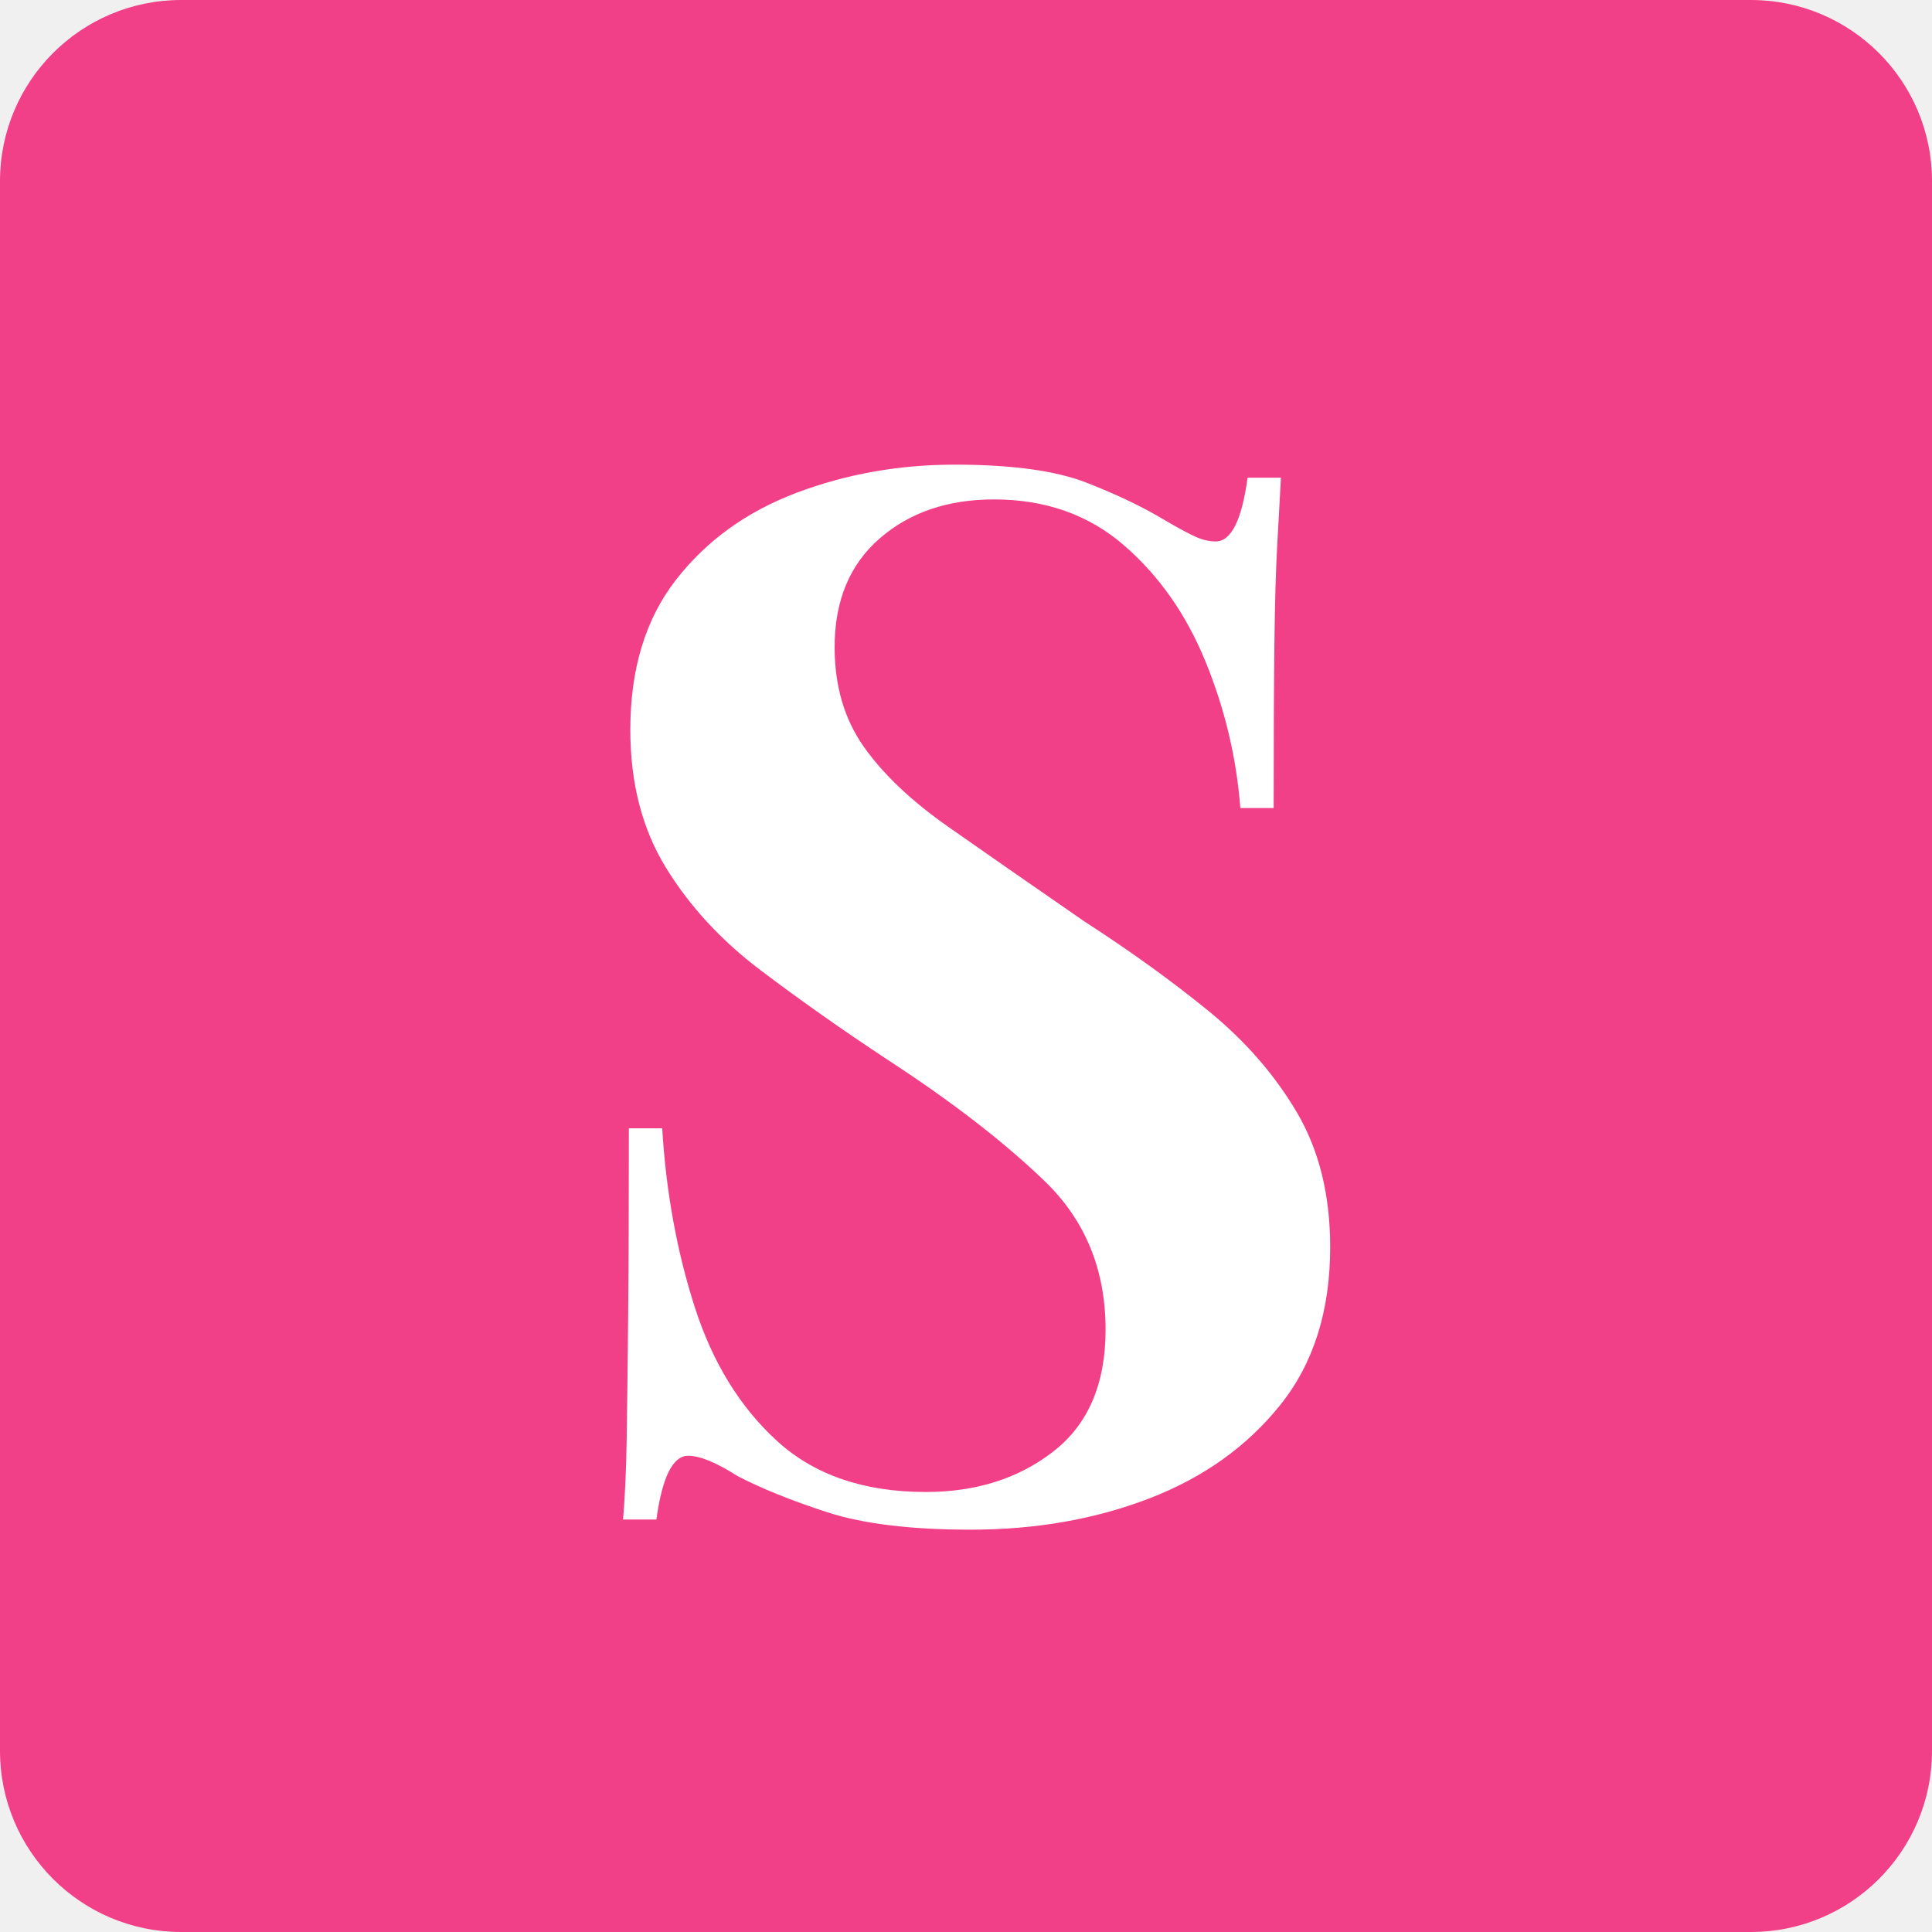
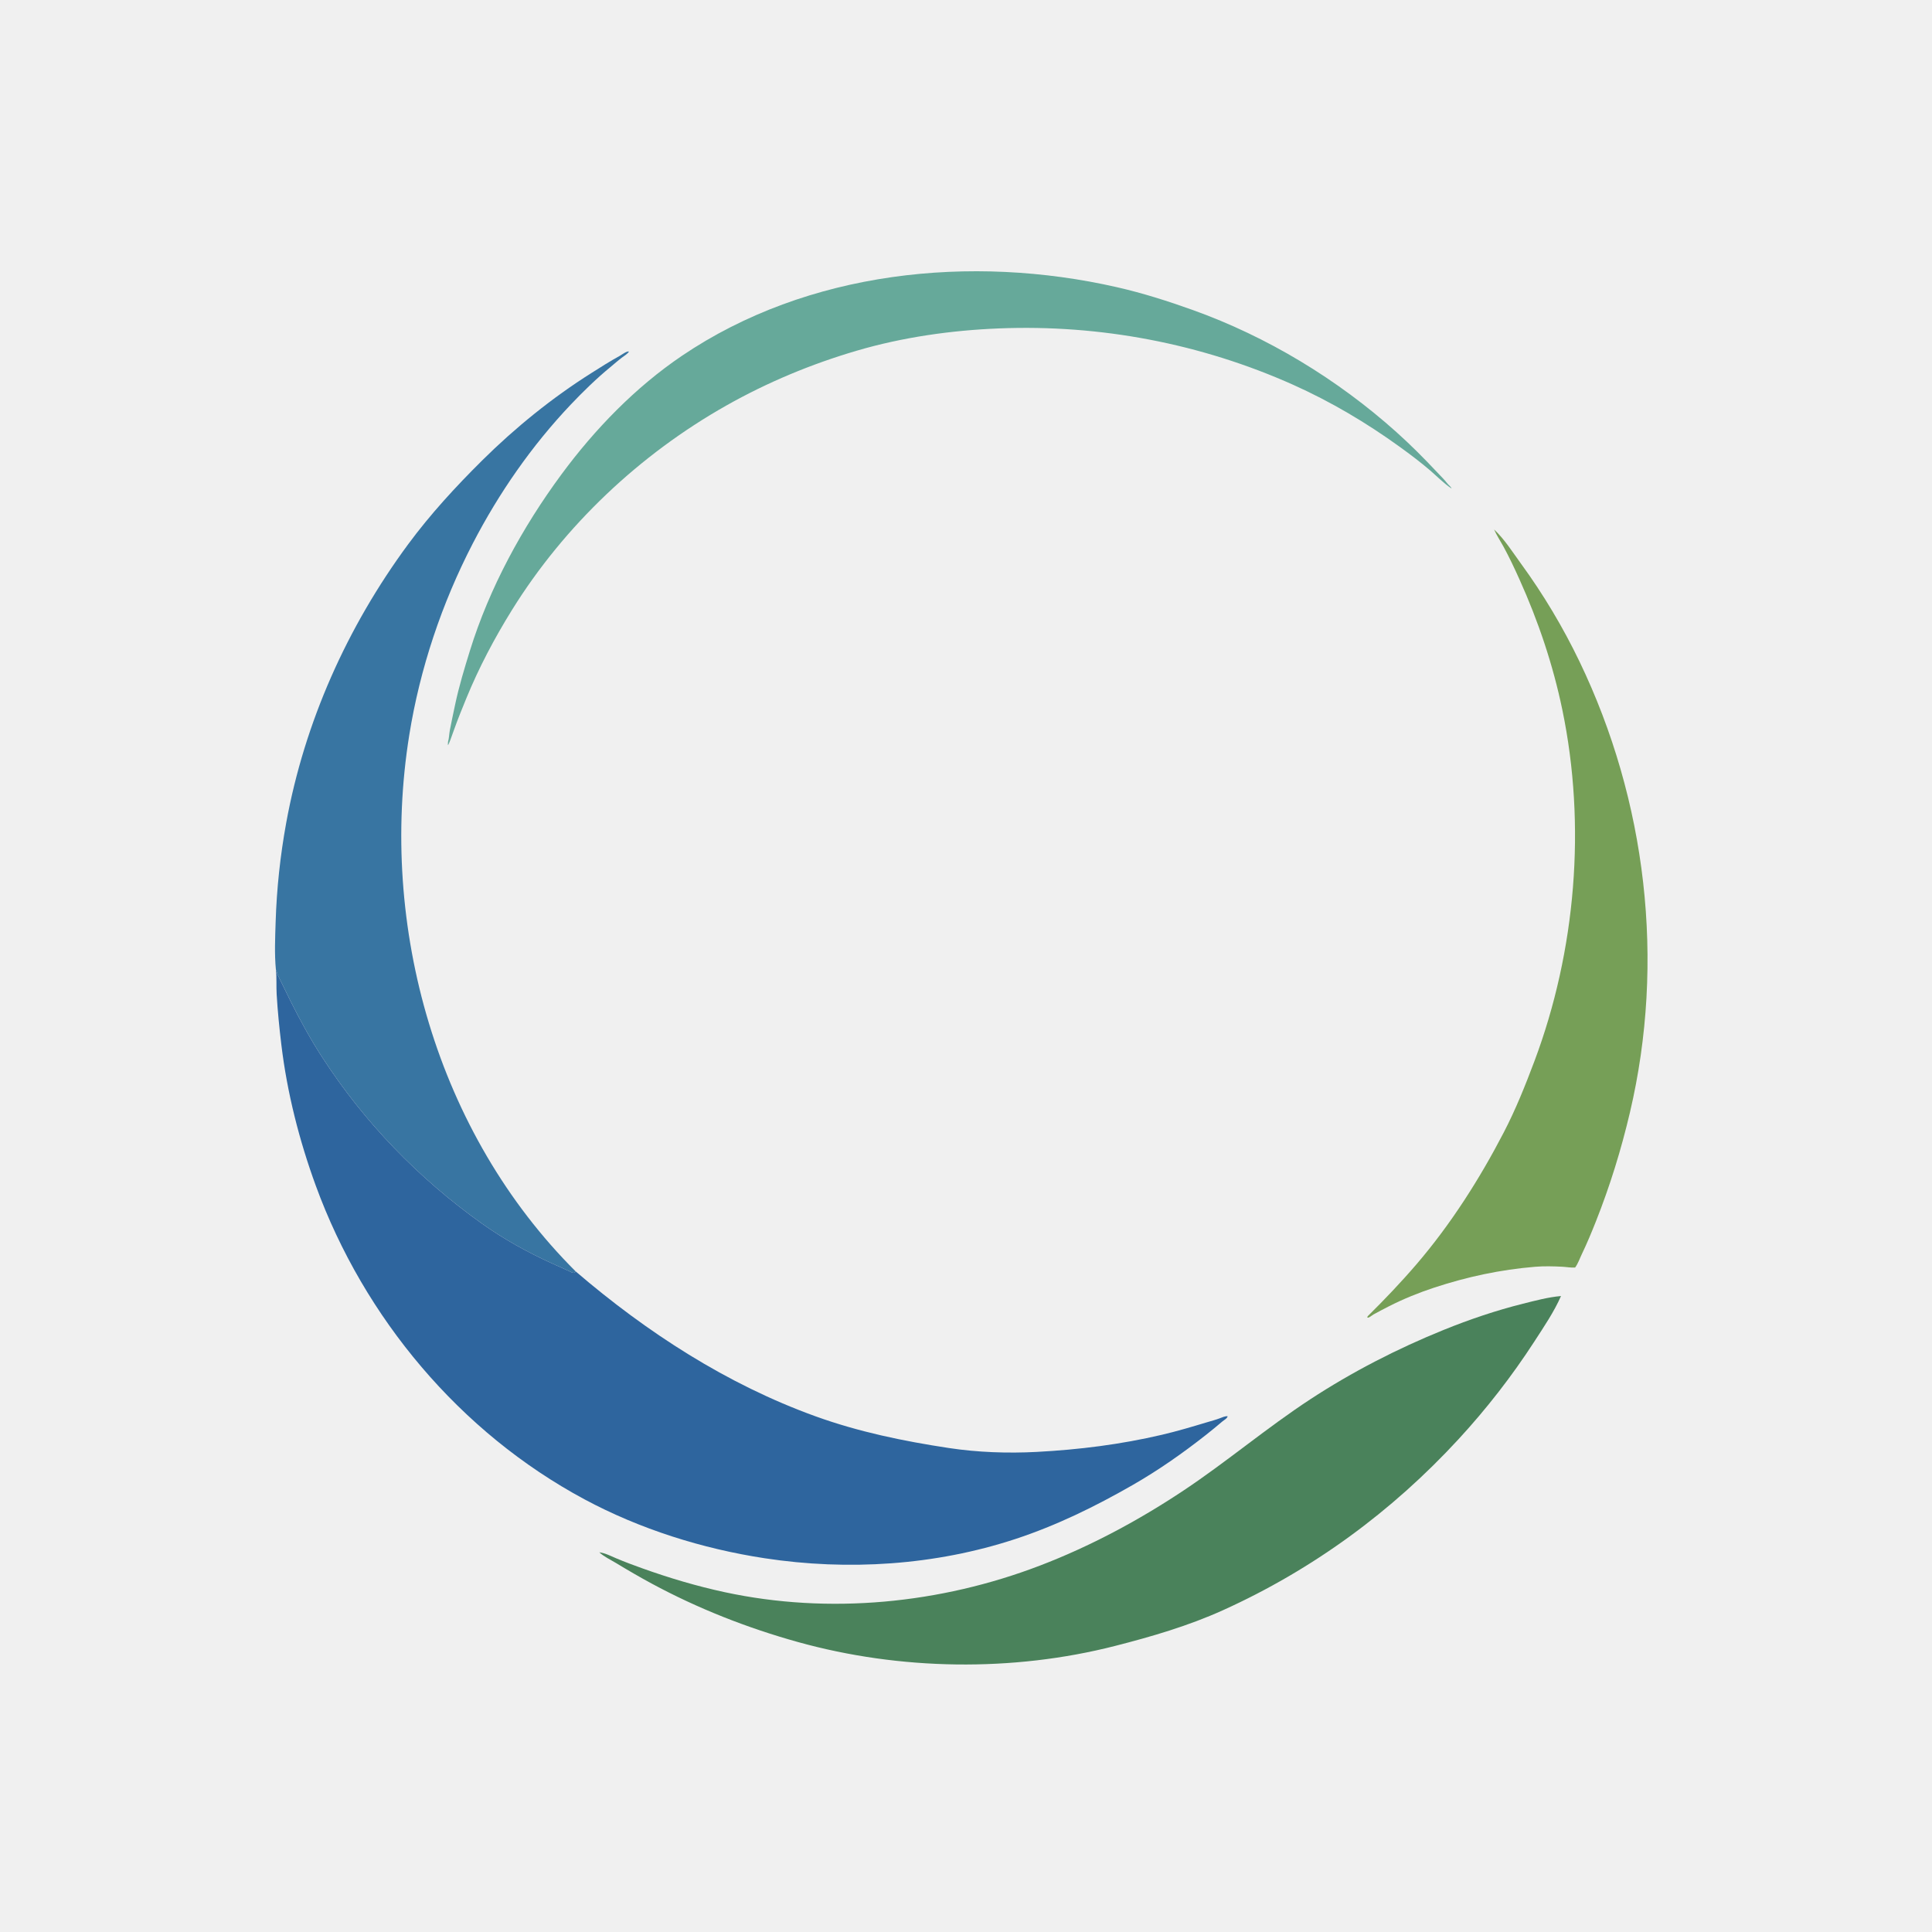
- <svg xmlns="http://www.w3.org/2000/svg" width="32px" height="32px" viewBox="0 0 32 32" version="1.1">
-   <g id="Page-1" stroke="none" stroke-width="1" fill="none" fill-rule="evenodd">
-     <g id="Group">
-       <rect id="Rectangle" fill="#f24088" x="0" y="0" width="32" height="32" rx="3" />
-       <path d="M16.08,25.336 C17.152,25.336 18.136,25.164 19.032,24.82 C19.928,24.476 20.652,23.96 21.204,23.272 C21.756,22.584 22.032,21.712 22.032,20.656 C22.032,19.792 21.848,19.048 21.48,18.424 C21.112,17.8 20.624,17.24 20.016,16.744 C19.408,16.248 18.72,15.752 17.952,15.256 C17.072,14.648 16.324,14.128 15.708,13.696 C15.092,13.264 14.624,12.82 14.304,12.364 C13.984,11.908 13.824,11.36 13.824,10.72 C13.824,9.952 14.072,9.352 14.568,8.92 C15.064,8.488 15.696,8.272 16.464,8.272 C17.312,8.272 18.028,8.524 18.612,9.028 C19.196,9.532 19.648,10.176 19.968,10.96 C20.288,11.744 20.48,12.552 20.544,13.384 L20.544,13.384 L21.096,13.384 C21.096,12.264 21.1,11.36 21.108,10.672 C21.116,9.984 21.132,9.428 21.156,9.004 L21.17,8.757 C21.188,8.437 21.203,8.155 21.216,7.912 L21.216,7.912 L20.664,7.912 C20.568,8.616 20.392,8.968 20.136,8.968 C20.024,8.968 19.908,8.94 19.788,8.884 C19.668,8.828 19.512,8.744 19.32,8.632 C18.952,8.408 18.512,8.196 18,7.996 C17.488,7.796 16.76,7.696 15.816,7.696 C14.888,7.696 14.012,7.852 13.188,8.164 C12.364,8.476 11.7,8.956 11.196,9.604 C10.692,10.252 10.44,11.08 10.44,12.088 C10.44,12.968 10.636,13.728 11.028,14.368 C11.42,15.008 11.944,15.576 12.6,16.072 C13.256,16.568 13.96,17.064 14.712,17.56 C15.768,18.248 16.632,18.916 17.304,19.564 C17.976,20.212 18.312,21.032 18.312,22.024 C18.312,22.92 18.024,23.592 17.448,24.04 C16.872,24.488 16.168,24.712 15.336,24.712 C14.312,24.712 13.492,24.432 12.876,23.872 C12.26,23.312 11.804,22.572 11.508,21.652 C11.212,20.732 11.032,19.744 10.968,18.688 L10.968,18.688 L10.416,18.688 C10.416,19.952 10.412,20.996 10.404,21.82 C10.396,22.644 10.388,23.312 10.38,23.824 C10.372,24.336 10.352,24.784 10.32,25.168 L10.32,25.168 L10.872,25.168 C10.968,24.464 11.144,24.112 11.4,24.112 C11.592,24.112 11.864,24.224 12.216,24.448 C12.616,24.656 13.112,24.856 13.704,25.048 C14.296,25.24 15.088,25.336 16.08,25.336 Z" id="S" fill="#FFFFFF" fill-rule="nonzero" />
-     </g>
-   </g>
+ <svg xmlns="http://www.w3.org/2000/svg" shape-rendering="geometricPrecision" width="4000" height="4000" viewBox="0 0 1024 1024">
+   <path d=" M 305.119 673.874 C 304.397 675.305 303.02 674.377 301.893 673.844 C 298.841 672.398 295.742 671.073 292.667 669.676 C 279.543 663.715 266.945 656.74 255.204 648.354 C 221.721 624.439 193.181 594.962 170.782 560.396 C 164.603 550.861 159.083 540.819 154.015 530.658 C 151.731 526.077 149.541 521.443 147.27 516.86 C 146.796 515.901 146.741 514.823 146.228 513.908 C 145.43 505.511 145.832 496.978 146.098 488.568 C 146.654 470.957 148.528 453.53 151.683 436.195 C 161.414 382.73 184.048 332.266 216.244 288.594 C 228.025 272.614 241.511 257.965 255.594 244.006 C 273.008 226.746 292.649 210.833 313.398 197.75 C 318.351 194.626 323.329 191.418 328.47 188.62 C 329.373 188.128 332.391 185.833 333.358 186.376 C 332.452 187.703 330.867 188.599 329.603 189.552 C 327.495 191.141 325.49 192.942 323.449 194.622 C 316.049 200.715 309.032 207.563 302.44 214.515 C 281.787 236.297 264.39 261.381 250.598 288.027 C 234.176 319.756 222.589 354.287 216.921 389.573 C 200.601 491.166 231.645 600.624 305.119 673.874 Z" opacity="1" fill="rgb(56,117,162)" fill-rule="evenodd" />
+   <path d=" M 146.228 513.908 C 146.741 514.823 146.796 515.901 147.27 516.86 C 149.541 521.443 151.731 526.077 154.015 530.658 C 159.083 540.819 164.603 550.861 170.782 560.396 C 193.181 594.962 221.721 624.439 255.204 648.354 C 266.945 656.74 279.543 663.715 292.667 669.676 C 295.742 671.073 298.841 672.398 301.893 673.844 C 303.02 674.377 304.397 675.305 305.119 673.874 C 342.81 706.19 385.274 733.716 432.182 750.652 C 455.183 758.956 478.783 763.814 502.883 767.475 C 518.067 769.782 534.159 770.352 549.491 769.541 C 571.952 768.352 593.913 765.596 615.849 760.46 C 623.994 758.553 632.004 756.15 640.013 753.747 C 642.184 753.096 644.397 752.524 646.515 751.714 C 647.741 751.245 649.35 750.497 650.668 750.642 C 650.55 751.732 648.697 752.705 647.913 753.373 C 645.071 755.796 642.182 758.168 639.251 760.48 C 626.866 770.244 613.889 779.322 600.197 787.17 C 580.345 798.547 559.97 808.532 538.189 815.699 C 495.668 829.691 449.477 832.647 405.314 825.909 C 372.277 820.869 339.242 810.486 309.746 794.652 C 243.841 759.271 193.019 698.58 167.392 628.48 C 158.619 604.482 152.17 579.136 149.123 553.742 C 148.058 544.871 147.167 535.987 146.638 527.066 C 146.381 522.732 146.714 518.19 146.228 513.908 Z" opacity="1" fill="rgb(46,101,158)" fill-rule="evenodd" />
+   <path d=" M 237.469 393.116 C 238.04 391.208 238.039 389.033 238.42 387.065 C 239.298 382.516 240.272 377.976 241.229 373.442 C 243.261 363.817 246.131 354.36 249.037 344.972 C 259.386 311.536 276.837 279.559 297.554 251.471 C 315.227 227.51 336.717 205.308 361.44 188.583 C 428.138 143.46 514.758 134.617 592.046 152.234 C 605.684 155.342 618.987 159.582 632.142 164.291 C 671.646 178.431 708.862 201.006 740.095 228.988 C 747.618 235.727 754.781 242.912 761.686 250.282 C 763.553 252.275 765.547 254.194 767.218 256.358 C 767.841 257.165 769.031 257.949 769.368 258.925 C 765.308 256.273 761.763 252.566 758.086 249.411 C 752.928 244.987 747.474 240.872 741.969 236.891 C 724.316 224.126 705.287 212.845 685.387 203.941 C 636.468 182.053 583.094 171.932 529.542 174.064 C 504.175 175.074 478.436 178.728 454.03 185.895 C 429.993 192.954 406.799 202.611 384.97 214.941 C 339.025 240.892 299.186 278.473 271.333 323.342 C 262.061 338.28 253.842 353.831 247.166 370.108 C 244.918 375.587 242.693 381.072 240.699 386.648 C 240.031 388.517 239.353 390.382 238.679 392.249 C 238.546 392.618 237.529 395.204 237.421 394.905 C 237.355 394.282 237.404 393.734 237.469 393.116 Z" opacity="1" fill="rgb(102,169,154)" fill-rule="evenodd" />
+   <path d=" M 317.636 822.75 C 320.759 823.153 323.742 824.73 326.629 825.951 C 331.077 827.832 335.617 829.517 340.161 831.149 C 354.491 836.296 369.147 840.661 384.038 843.872 C 439.461 855.824 498.391 850.014 551.19 829.795 C 577.874 819.577 603.364 805.916 627.146 790.103 C 650.184 774.785 671.312 756.823 694.465 741.661 C 716.651 727.133 740.657 714.801 765.226 704.854 C 778.893 699.32 792.932 694.561 807.241 690.984 C 813.816 689.34 820.599 687.514 827.367 686.926 C 823.674 695.327 818.191 703.4 813.207 711.086 C 801.296 729.454 787.889 746.689 773.064 762.786 C 737.713 801.171 695.732 831.959 648.145 853.471 C 629.808 861.76 610.476 867.398 591.035 872.369 C 536.692 886.264 476.952 885.351 422.946 870.318 C 396.04 862.828 369.925 852.578 345.329 839.286 C 338.922 835.823 332.683 832.186 326.459 828.409 C 323.602 826.675 320.063 825.032 317.636 822.75 Z" opacity="1" fill="rgb(74,130,91)" fill-rule="evenodd" />
+   <path d=" M 724.997 697.534 C 733.96 688.66 742.63 679.587 750.841 670.003 C 768.991 648.821 784.196 624.907 797.033 600.195 C 803.341 588.051 808.464 575.262 813.269 562.467 C 835.268 503.881 840.796 437.48 828.059 376.152 C 823.113 352.334 815.342 329.27 805.358 307.102 C 802.725 301.255 799.991 295.41 796.916 289.781 C 795.258 286.747 793.28 283.789 791.893 280.625 C 797.433 285.79 801.806 292.789 806.272 298.913 C 818.018 315.02 828.424 332.474 837.076 350.433 C 872.686 424.354 882.719 509.516 863.917 589.543 C 859.256 609.383 853.315 628.591 845.801 647.533 C 843.528 653.261 841.147 658.995 838.477 664.55 C 837.339 666.916 836.417 669.702 834.85 671.82 C 832.653 671.986 830.296 671.514 828.091 671.4 C 823.315 671.154 818.398 671.022 813.627 671.419 C 795.179 672.956 777.662 676.704 760.074 682.495 C 751.987 685.157 743.74 688.499 736.157 692.368 C 733.406 693.771 730.664 695.197 727.963 696.697 C 727.23 697.104 725.755 698.473 724.933 698.38 C 724.415 698.321 724.935 697.629 724.997 697.534 Z" opacity="1" fill="rgb(118,159,87)" fill-rule="evenodd" />
</svg>
